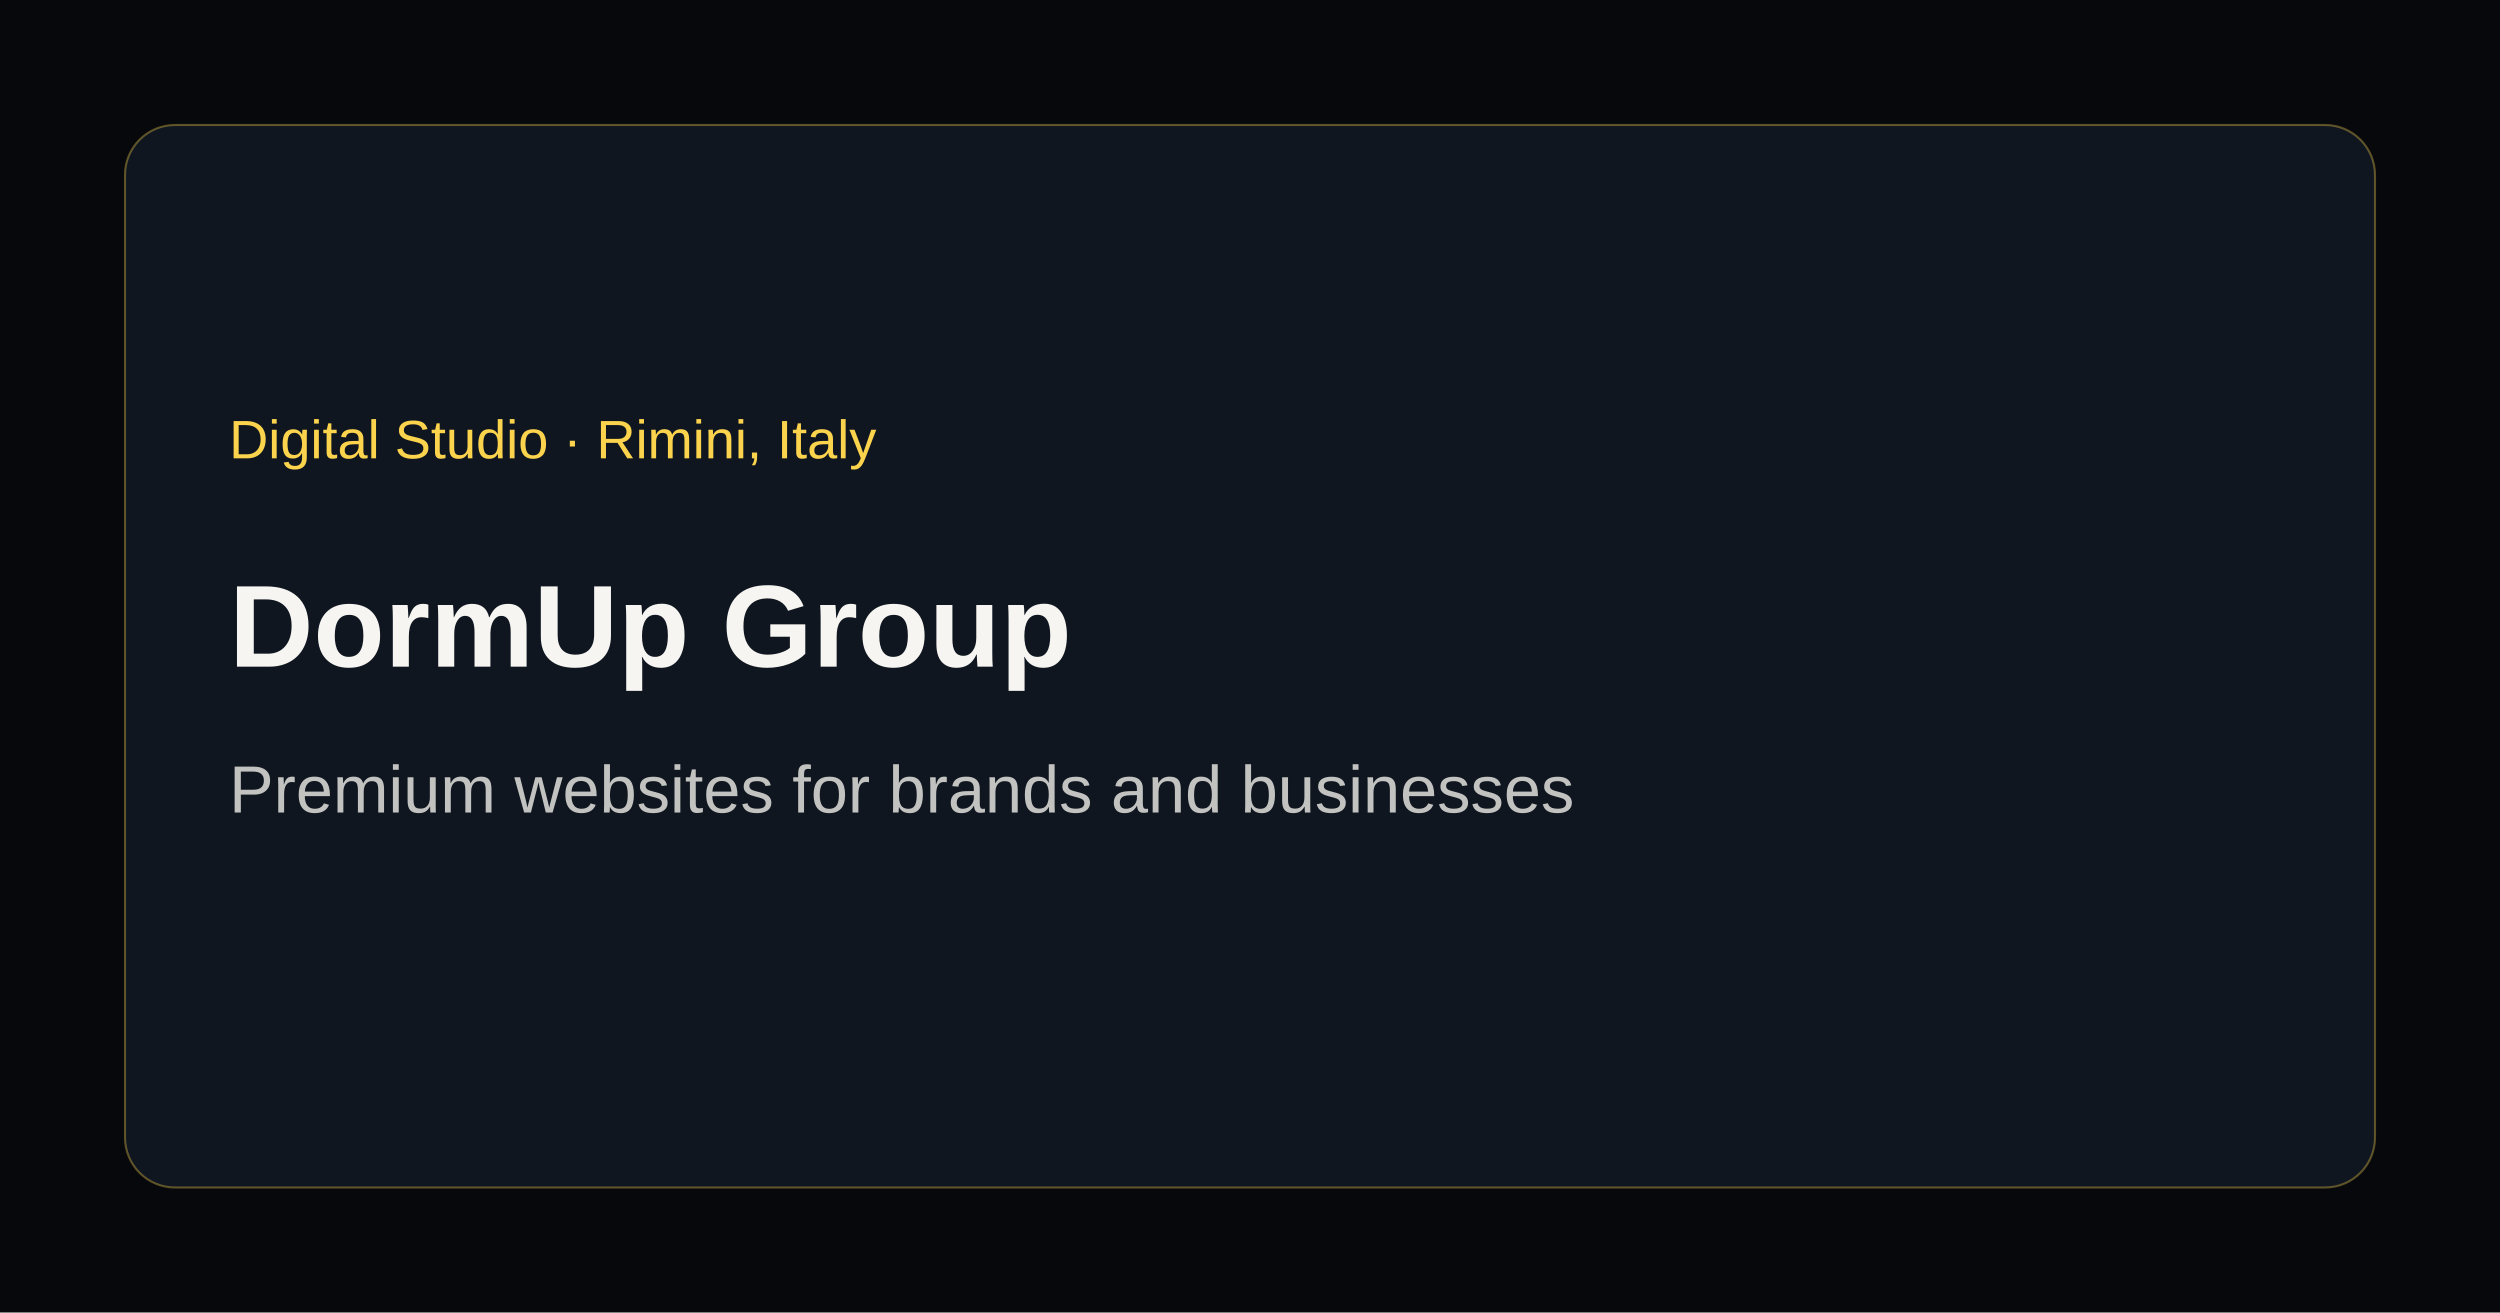
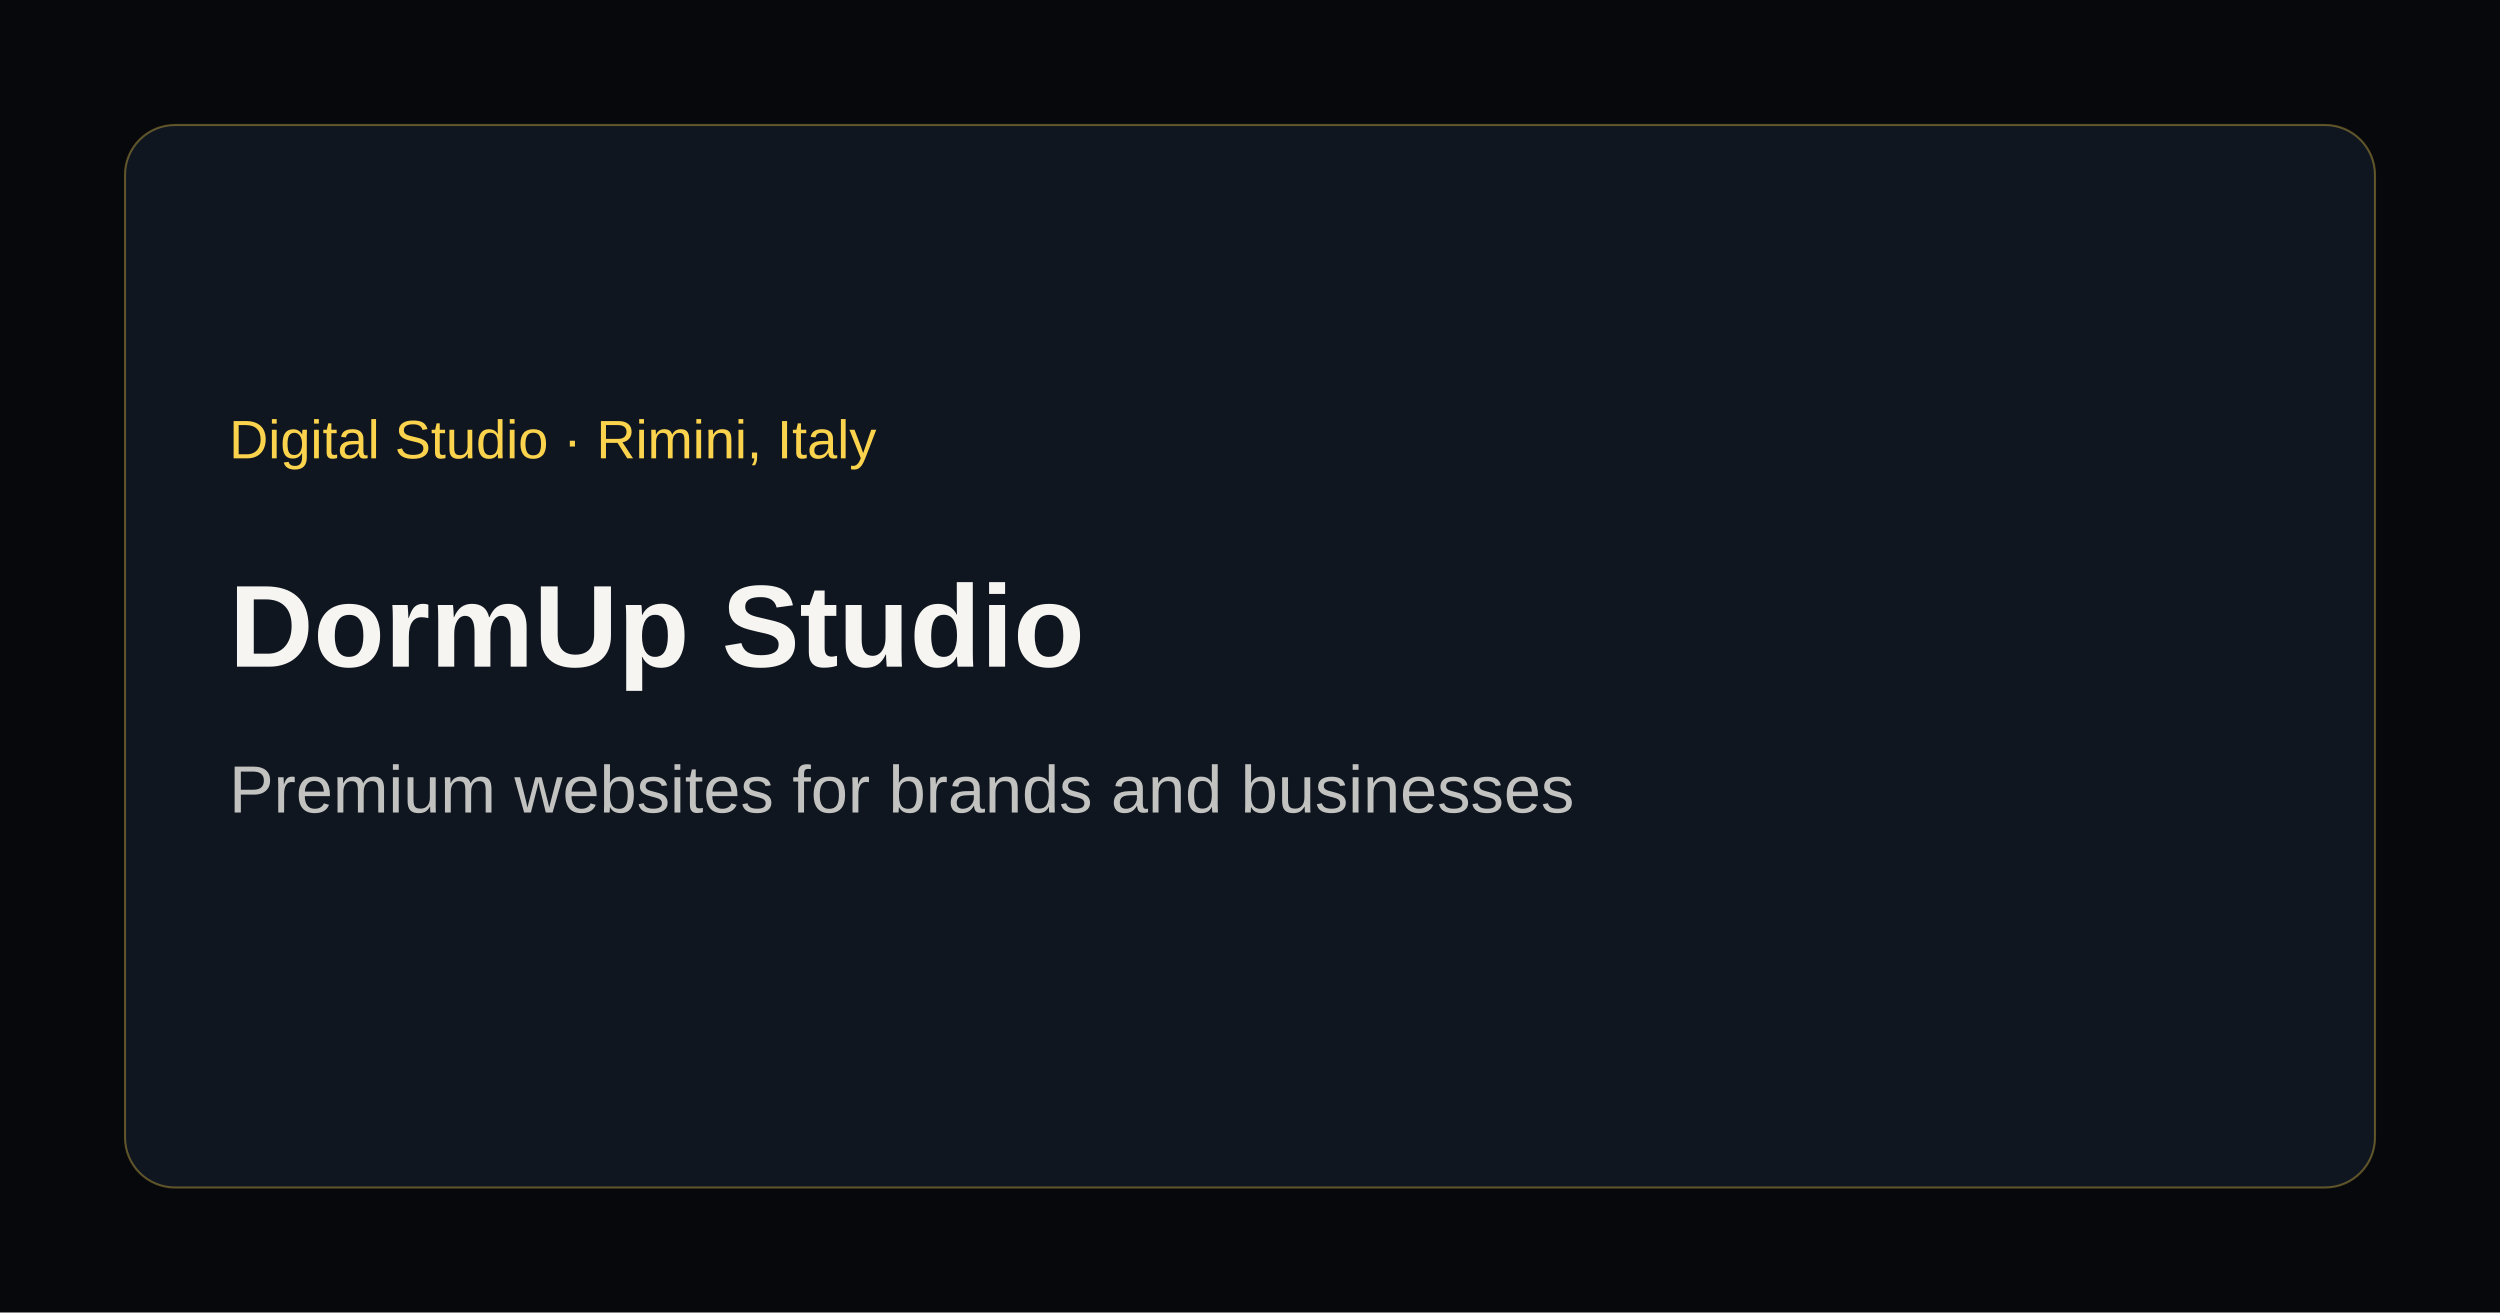
<svg xmlns="http://www.w3.org/2000/svg" width="1200" height="630" viewBox="0 0 1200 630" fill="none">
  <rect width="1200" height="630" fill="#06080c" />
  <rect x="60" y="60" width="1080" height="510" rx="24" fill="#0f1620" stroke="#fcd34d" stroke-opacity="0.35" />
  <text x="110" y="220" fill="#fcd34d" font-family="Arial, sans-serif" font-size="26">Digital Studio · Rimini, Italy</text>
-   <text x="110" y="320" fill="#f6f5f1" font-family="Arial, sans-serif" font-size="56" font-weight="600">DormUp Group</text>
+   <text x="110" y="320" fill="#f6f5f1" font-family="Arial, sans-serif" font-size="56" font-weight="600">DormUp Studio</text>
  <text x="110" y="390" fill="#e2e2dc" fill-opacity="0.85" font-family="Arial, sans-serif" font-size="32">Premium websites for brands and businesses</text>
</svg>
